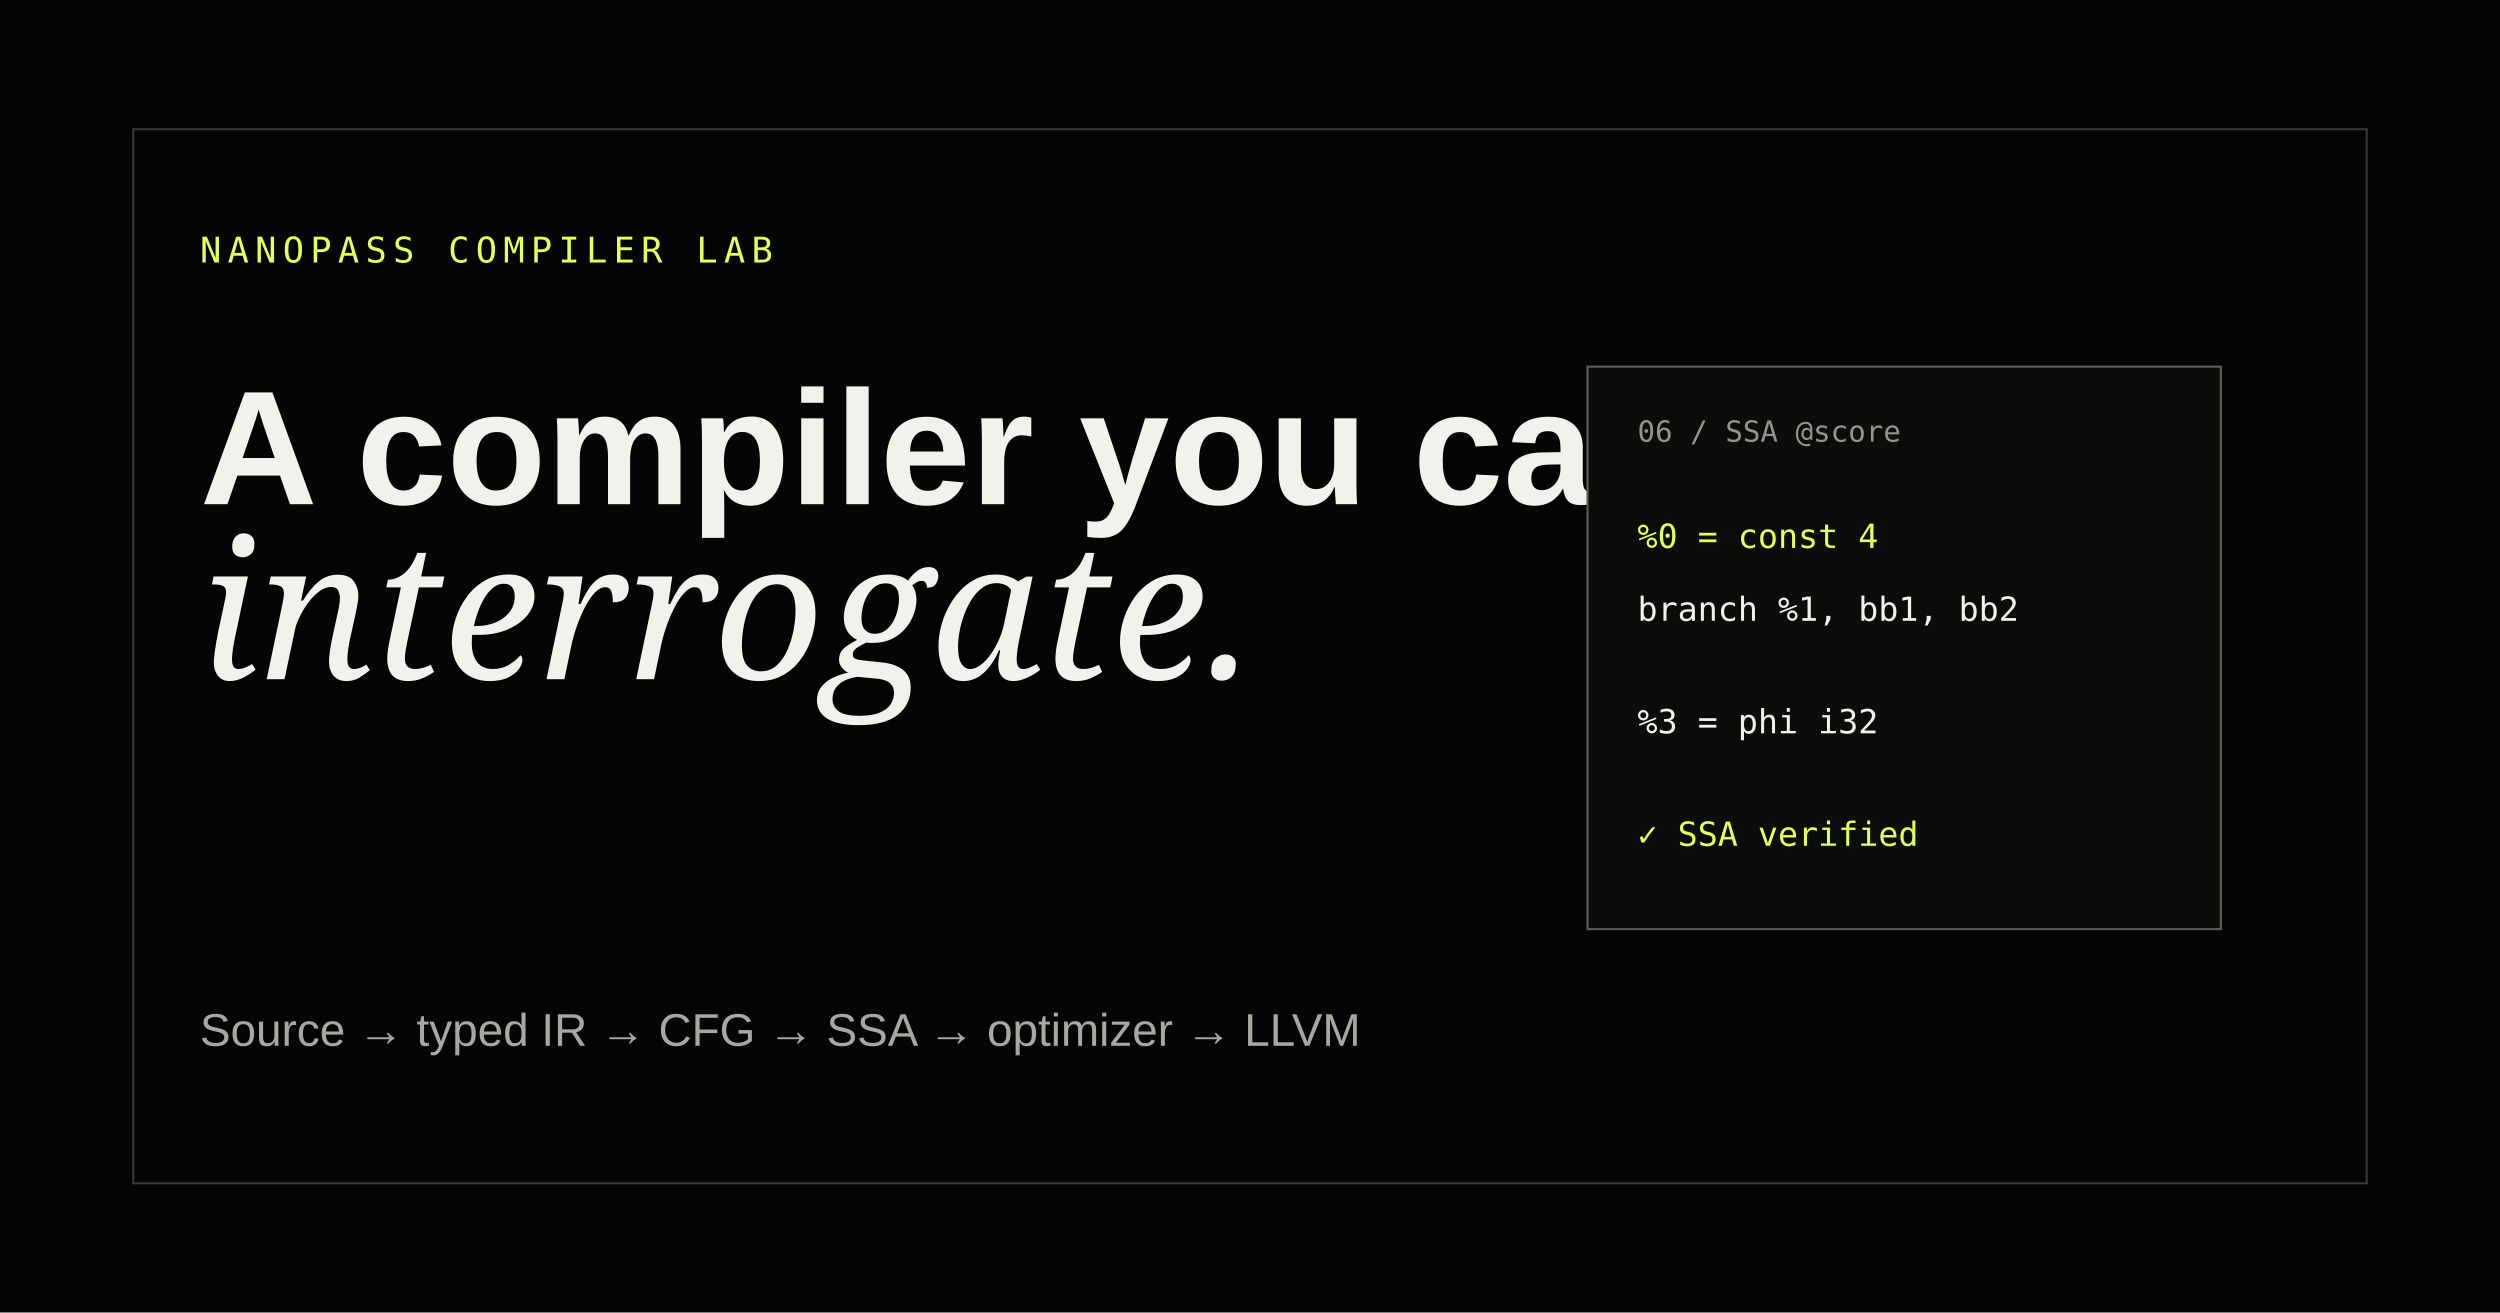
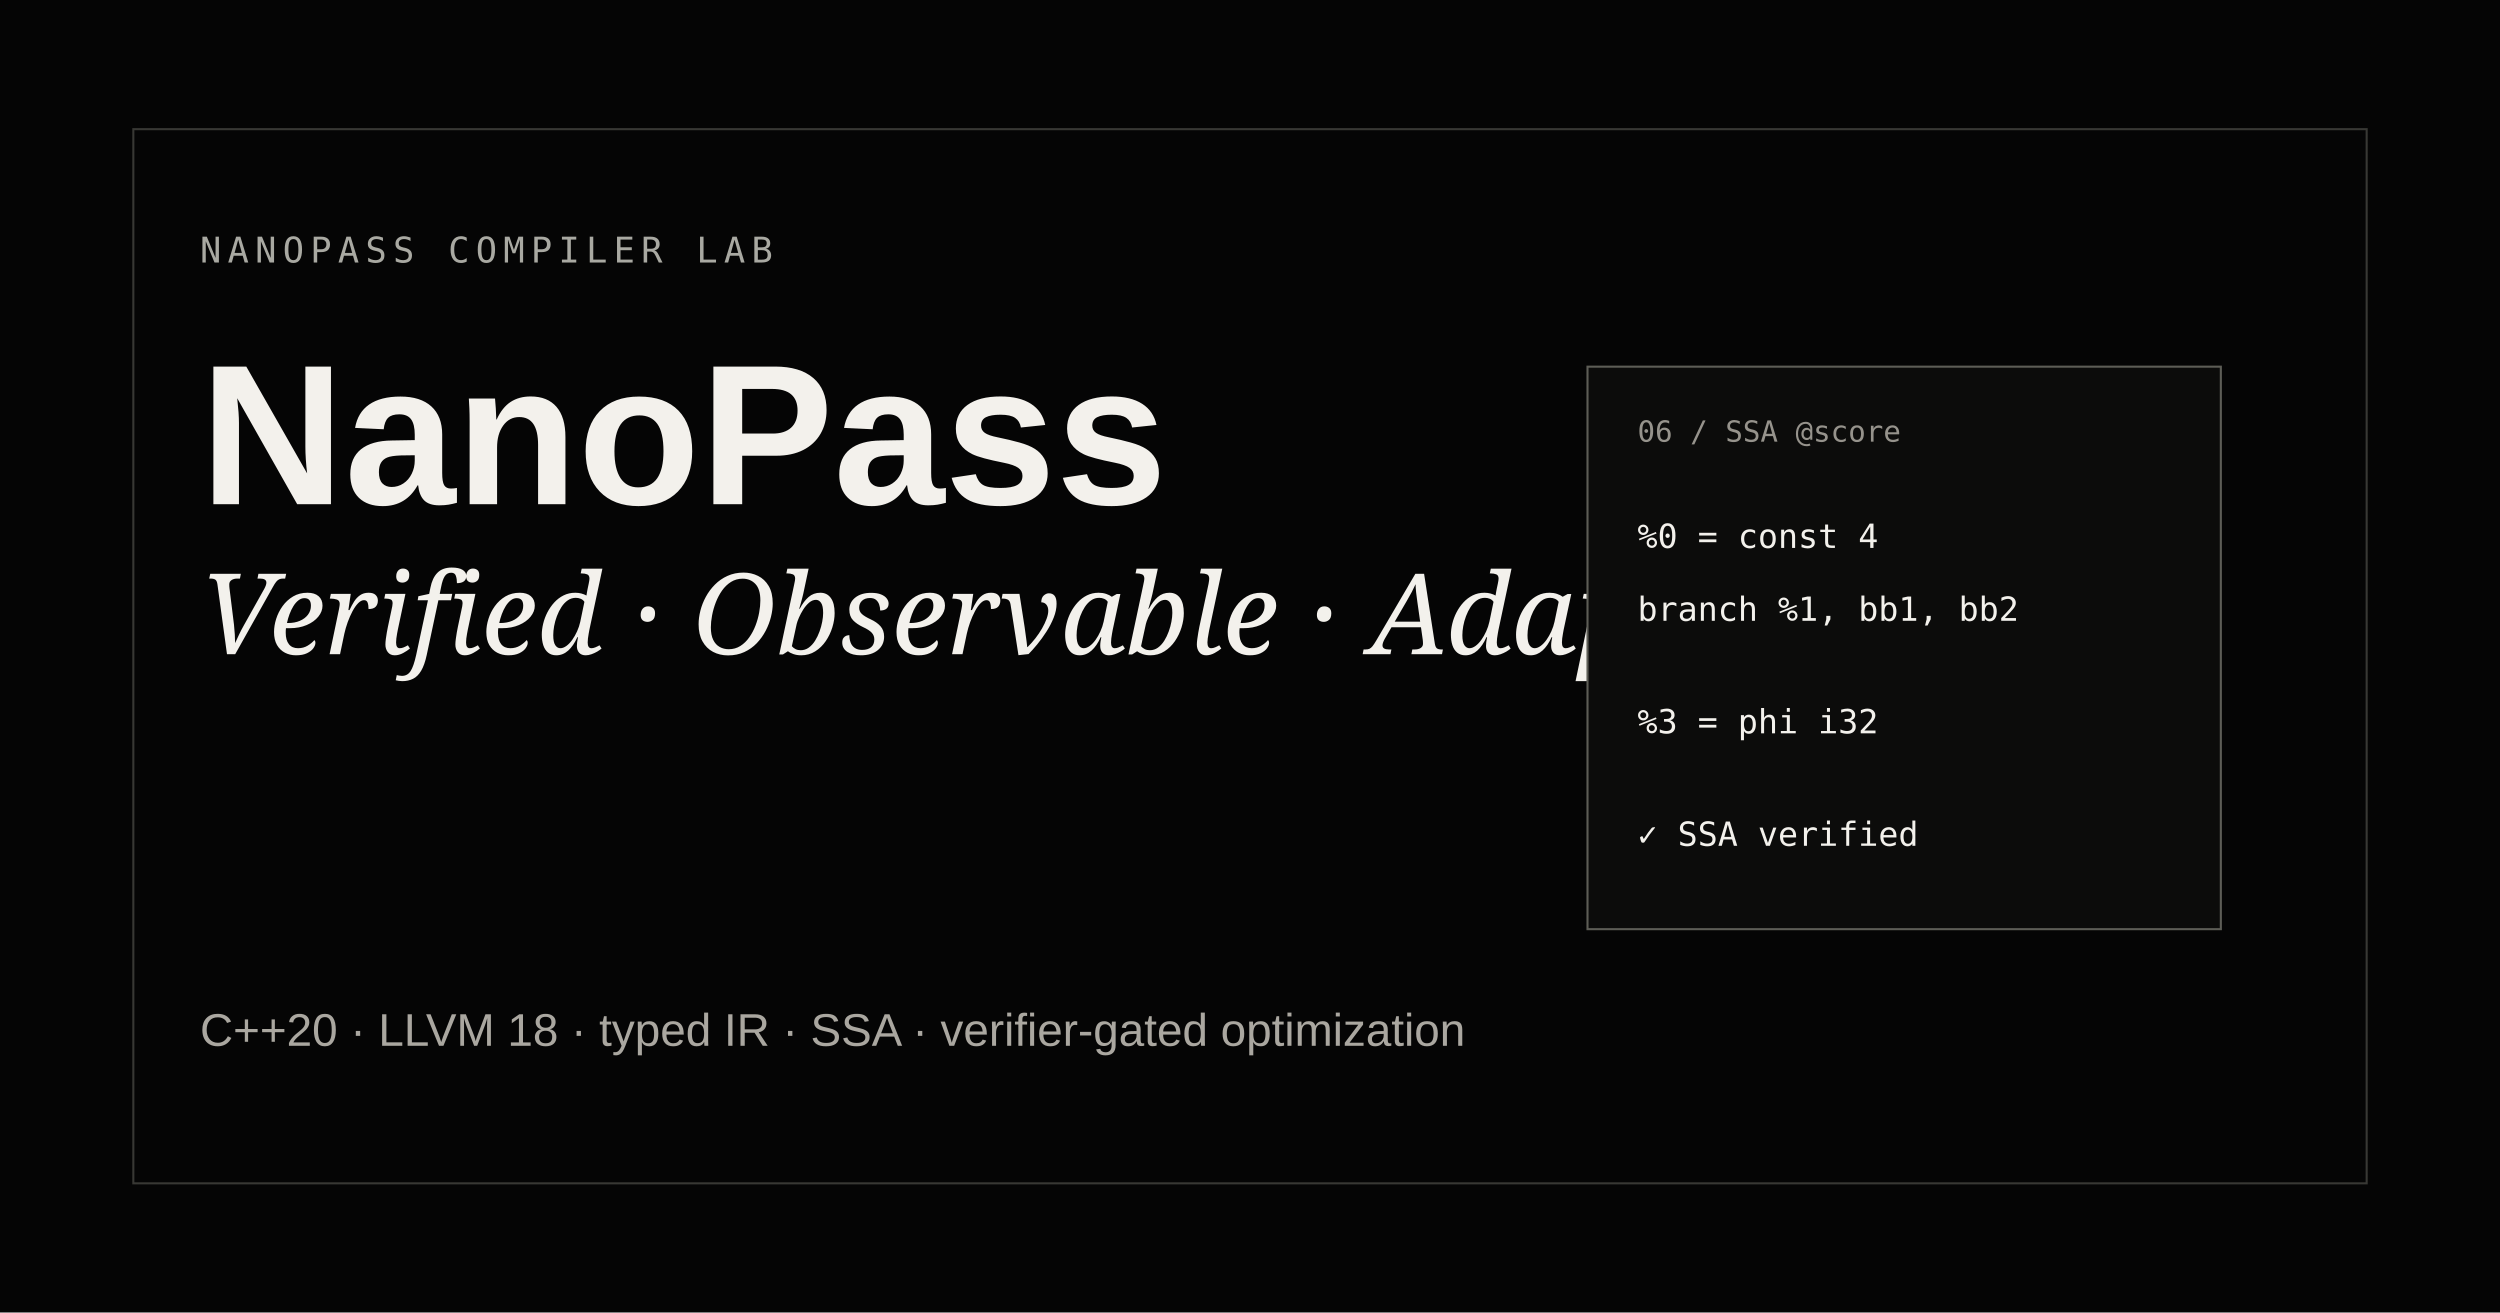
<svg xmlns="http://www.w3.org/2000/svg" width="1200" height="630" viewBox="0 0 1200 630">
  <rect width="1200" height="630" fill="#050505" />
  <rect x="64" y="62" width="1072" height="506" fill="none" stroke="#383834" />
-   <text x="96" y="126" fill="#e8ff57" font-family="monospace" font-size="17" letter-spacing="3">NANOPASS COMPILER LAB</text>
-   <text x="96" y="242" fill="#f3f1ec" font-family="Arial, sans-serif" font-size="78" font-weight="600">A compiler you can</text>
-   <text x="96" y="326" fill="#f3f1ec" font-family="Georgia, serif" font-size="92" font-style="italic">interrogate.</text>
+   <text x="96" y="126" fill="#a9a9a2" font-family="monospace" font-size="17" letter-spacing="3">NANOPASS COMPILER LAB</text>
+   <text x="96" y="242" fill="#f3f1ec" font-family="Arial, sans-serif" font-size="96" font-weight="600">NanoPass</text>
+   <text x="96" y="314" fill="#f3f1ec" font-family="Georgia, serif" font-size="54" font-style="italic">Verified · Observable · Adaptive</text>
  <rect x="762" y="176" width="304" height="270" fill="#0c0c0b" stroke="#5d5d56" />
  <text x="786" y="212" fill="#96938c" font-family="monospace" font-size="14">06 / SSA @score</text>
-   <text x="786" y="263" fill="#e8ff57" font-family="monospace" font-size="16">%0 = const 4</text>
+   <text x="786" y="263" fill="#f3f1ec" font-family="monospace" font-size="16">%0 = const 4</text>
  <text x="786" y="298" fill="#f3f1ec" font-family="monospace" font-size="16">branch %1, bb1, bb2</text>
  <text x="786" y="352" fill="#f3f1ec" font-family="monospace" font-size="16">%3 = phi i32</text>
-   <text x="786" y="406" fill="#e8ff57" font-family="monospace" font-size="16">✓ SSA verified</text>
-   <text x="96" y="502" fill="#aaa7a0" font-family="Arial, sans-serif" font-size="22">Source → typed IR → CFG → SSA → optimizer → LLVM</text>
+   <text x="786" y="406" fill="#f3f1ec" font-family="monospace" font-size="16">✓ SSA verified</text>
+   <text x="96" y="502" fill="#aaa7a0" font-family="Arial, sans-serif" font-size="22">C++20 · LLVM 18 · typed IR · SSA · verifier-gated optimization</text>
</svg>
